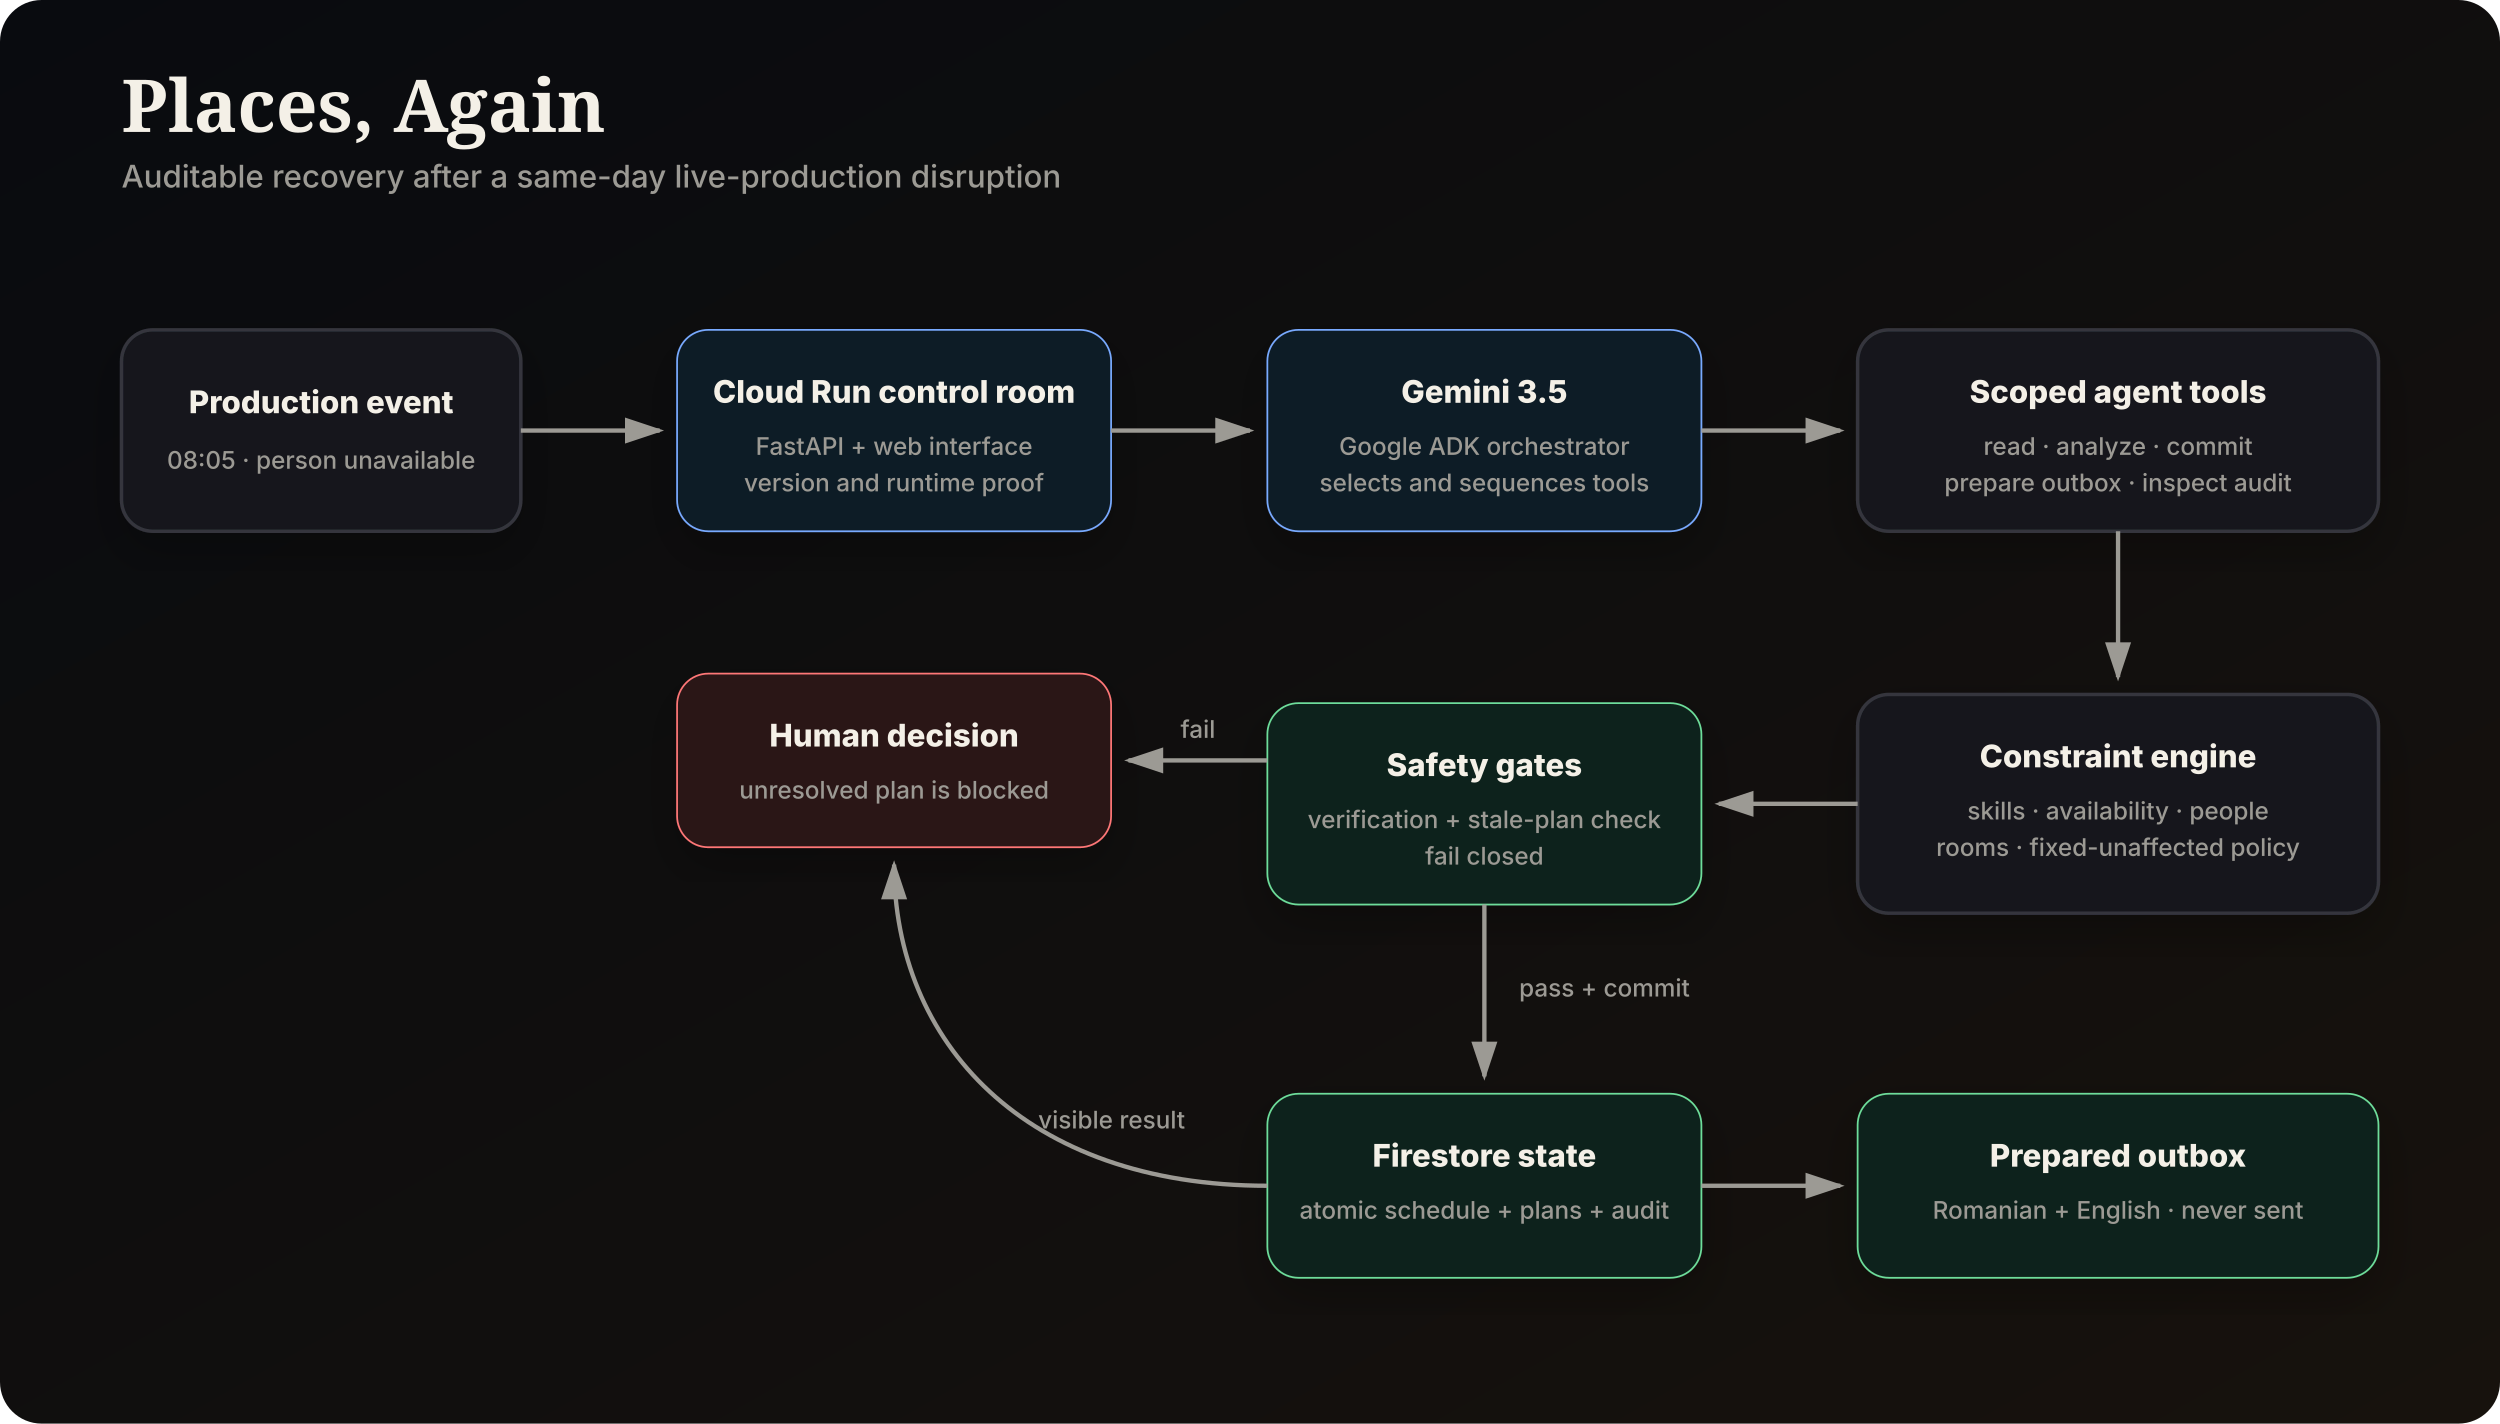
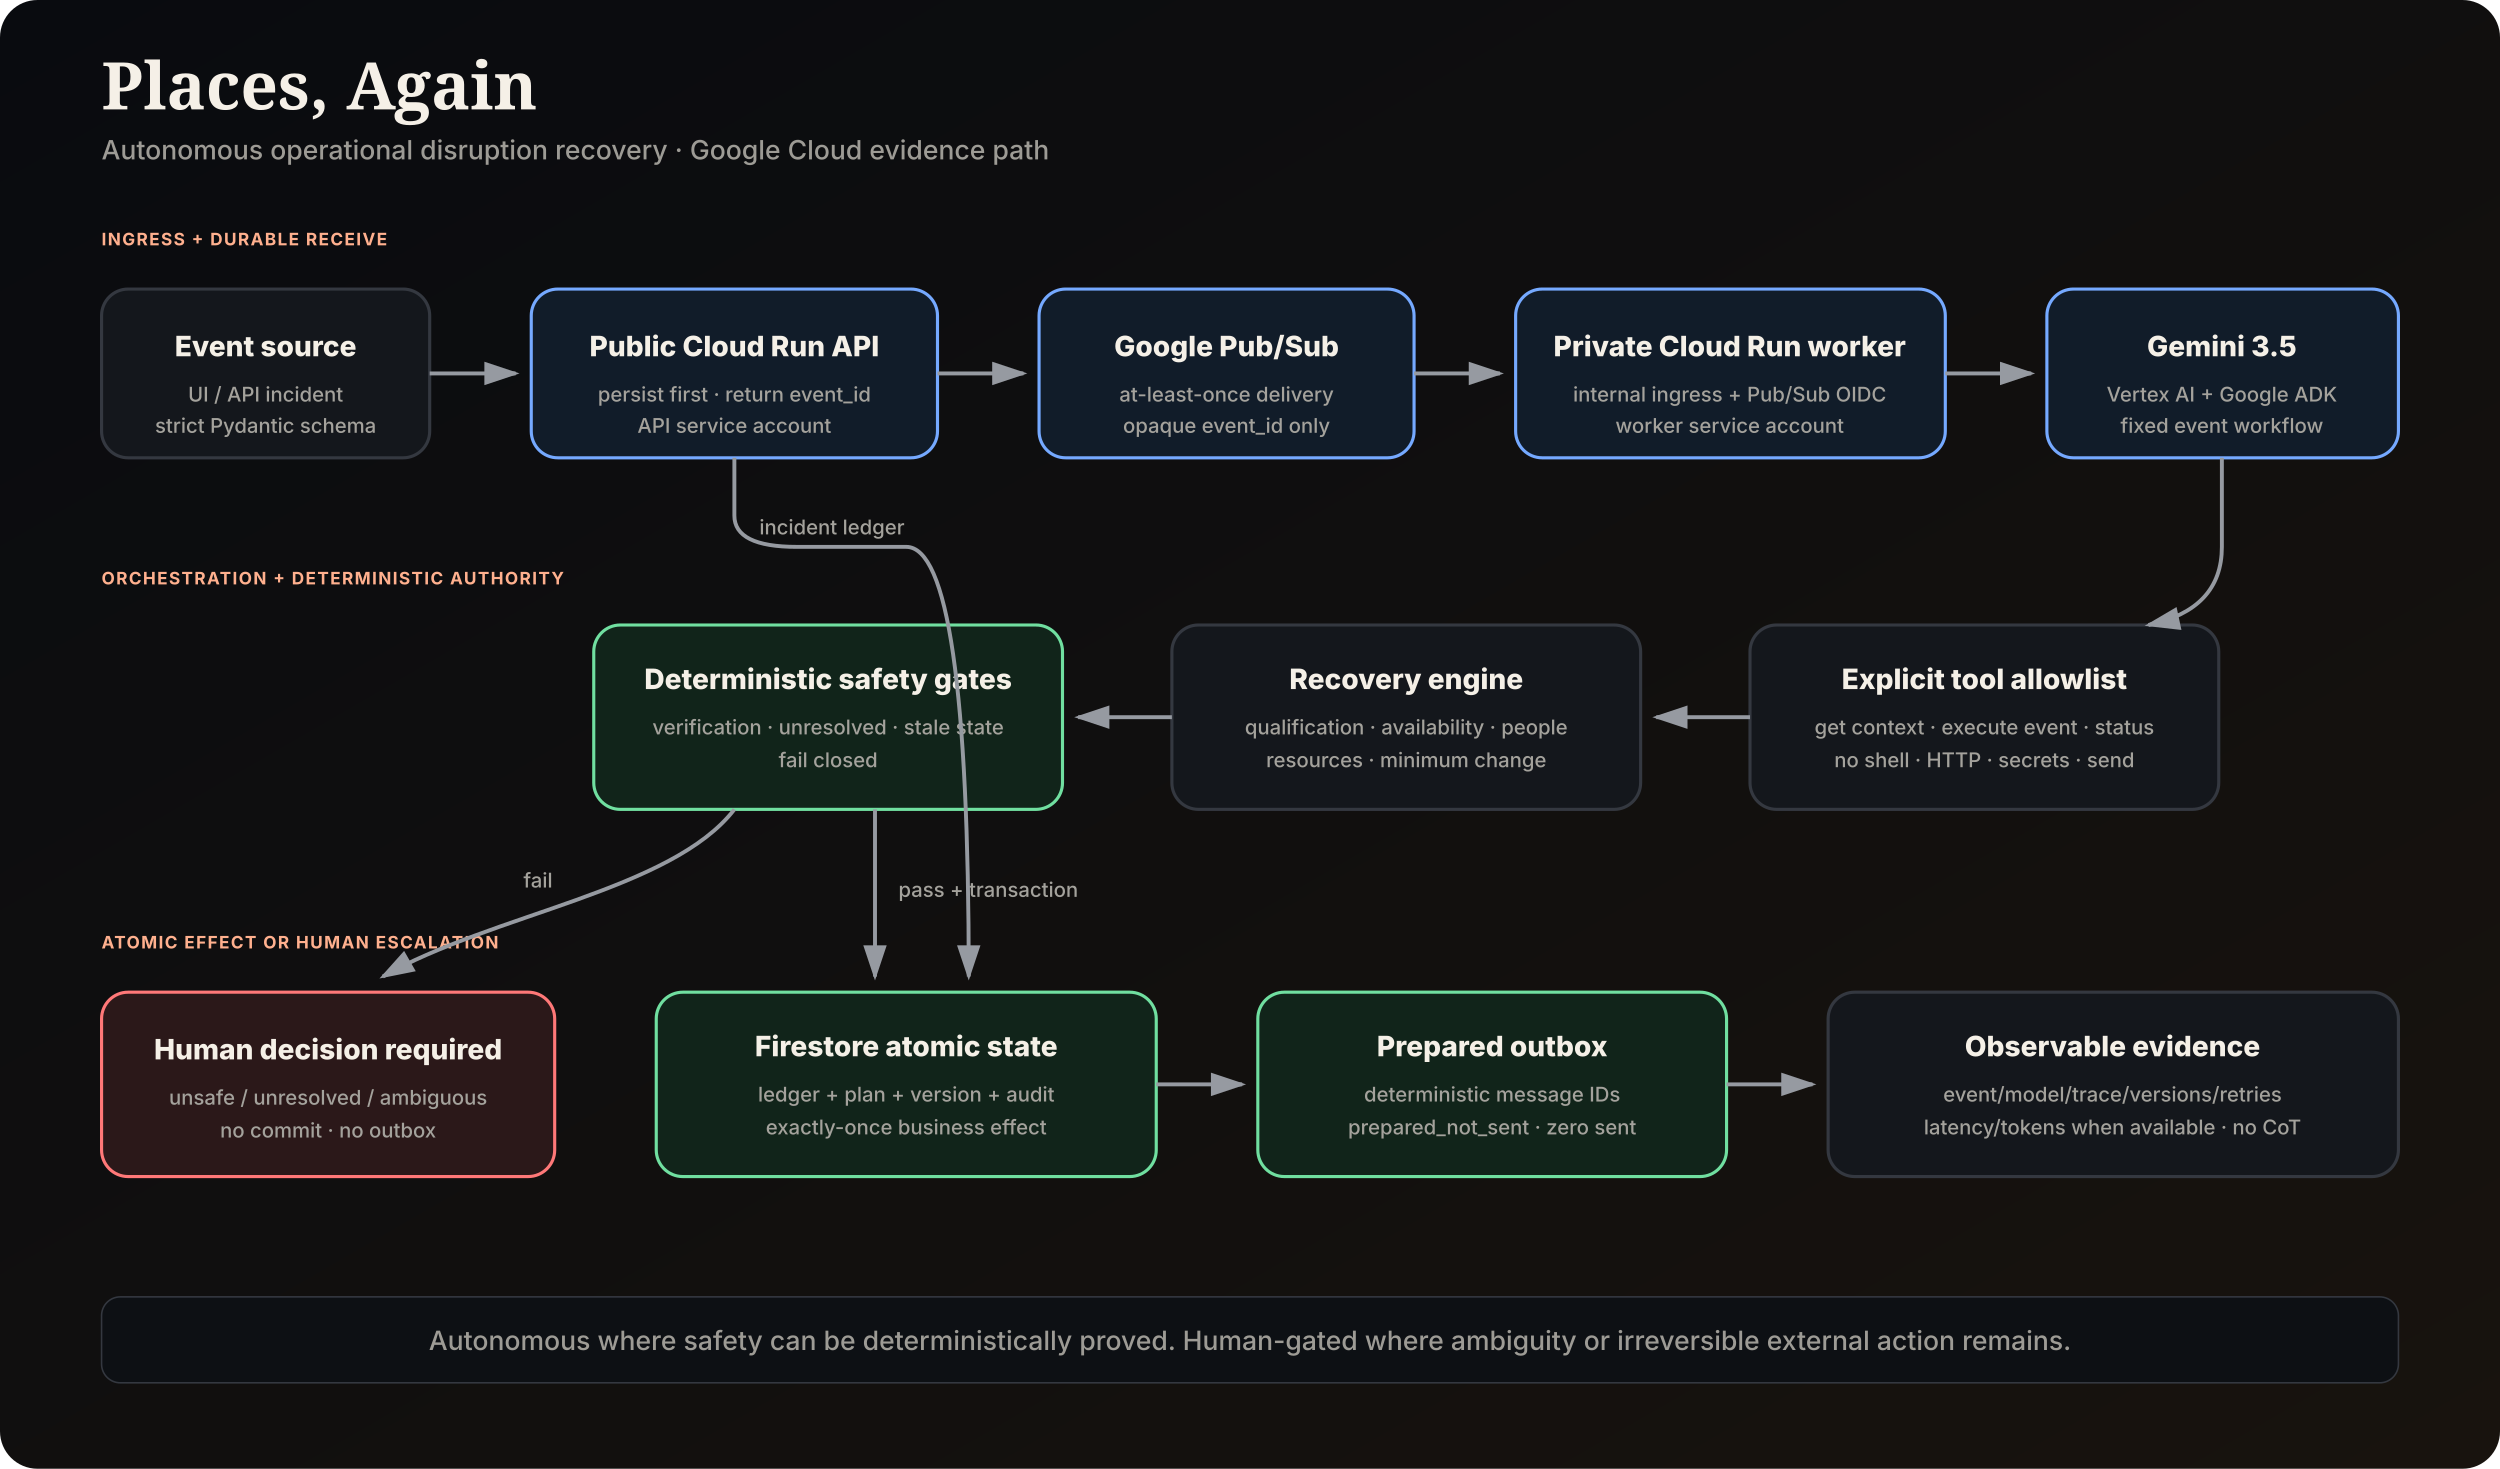
- <svg xmlns="http://www.w3.org/2000/svg" width="1440" height="820" viewBox="0 0 1440 820" role="img" aria-labelledby="title desc">
+ <svg xmlns="http://www.w3.org/2000/svg" width="1600" height="940" viewBox="0 0 1600 940" role="img" aria-labelledby="title desc">
  <defs>
    <linearGradient id="bg" x1="0" y1="0" x2="1" y2="1">
      <stop stop-color="#090b0f" />
-       <stop offset="1" stop-color="#17120d" />
+       <stop offset="1" stop-color="#18130e" />
    </linearGradient>
-     <filter id="shadow" x="-20%" y="-20%" width="140%" height="140%">
-       <feDropShadow dx="0" dy="12" stdDeviation="14" flood-opacity=".25" />
-     </filter>
    <marker id="arrow" markerWidth="10" markerHeight="10" refX="8" refY="3" orient="auto">
-       <path d="M0,0 L0,6 L9,3 z" fill="#9c9a94" />
+       <path d="M0,0 L0,6 L9,3 z" fill="#969aa1" />
    </marker>
-     <style>
-       .title{font:700 42px Georgia,serif;fill:#f4f0e7}.sub{font:500 18px Inter,Arial,sans-serif;fill:#9c9a94}.label{font:800 18px Inter,Arial,sans-serif;fill:#f4f0e7}.small{font:500 14px Inter,Arial,sans-serif;fill:#9c9a94}.box{fill:#14171c;stroke:#34363d;stroke-width:2}.google{fill:#111c27;stroke:#78aaff}.safe{fill:#11241a;stroke:#6ddd9b}.stop{fill:#291719;stroke:#ff7777}.line{fill:none;stroke:#9c9a94;stroke-width:2.5;marker-end:url(#arrow)}
-     </style>
+     <style>.title{font:700 42px Georgia,serif;fill:#f5f0e7}.sub{font:500 17px Inter,Arial,sans-serif;fill:#9d9b95}.label{font:800 18px Inter,Arial,sans-serif;fill:#f5f0e7}.small{font:500 13px Inter,Arial,sans-serif;fill:#a4a29c}.tiny{font:700 11px Inter,Arial,sans-serif;fill:#ffb08e;letter-spacing:.08em}.box{fill:#14171c;stroke:#343840;stroke-width:2}.google{fill:#111c29;stroke:#75a9ff;stroke-width:2}.safe{fill:#11241a;stroke:#70dfa0;stroke-width:2}.stop{fill:#2b1819;stroke:#ff7878;stroke-width:2}.line{fill:none;stroke:#969aa1;stroke-width:2.5;marker-end:url(#arrow)}</style>
  </defs>
-   <rect width="1440" height="820" rx="24" fill="url(#bg)" />
-   <text x="70" y="76" class="title">Places, Again</text>
-   <text x="70" y="108" class="sub">Auditable recovery after a same-day live-production disruption</text>
-   <rect x="70" y="190" width="230" height="116" rx="18" class="box" filter="url(#shadow)" />
-   <text x="185" y="238" text-anchor="middle" class="label">Production event</text>
-   <text x="185" y="270" text-anchor="middle" class="small">08:05 · person unavailable</text>
-   <rect x="390" y="190" width="250" height="116" rx="18" class="google" filter="url(#shadow)" />
-   <text x="515" y="232" text-anchor="middle" class="label">Cloud Run control room</text>
-   <text x="515" y="262" text-anchor="middle" class="small">FastAPI + web interface</text>
-   <text x="515" y="283" text-anchor="middle" class="small">version and runtime proof</text>
-   <rect x="730" y="190" width="250" height="116" rx="18" class="google" filter="url(#shadow)" />
-   <text x="855" y="232" text-anchor="middle" class="label">Gemini 3.5</text>
-   <text x="855" y="262" text-anchor="middle" class="small">Google ADK orchestrator</text>
-   <text x="855" y="283" text-anchor="middle" class="small">selects and sequences tools</text>
-   <rect x="1070" y="190" width="300" height="116" rx="18" class="box" filter="url(#shadow)" />
-   <text x="1220" y="232" text-anchor="middle" class="label">Scoped agent tools</text>
-   <text x="1220" y="262" text-anchor="middle" class="small">read · analyze · commit</text>
-   <text x="1220" y="283" text-anchor="middle" class="small">prepare outbox · inspect audit</text>
-   <path d="M300 248 H380" class="line" />
-   <path d="M640 248 H720" class="line" />
-   <path d="M980 248 H1060" class="line" />
-   <rect x="1070" y="400" width="300" height="126" rx="18" class="box" filter="url(#shadow)" />
-   <text x="1220" y="442" text-anchor="middle" class="label">Constraint engine</text>
-   <text x="1220" y="472" text-anchor="middle" class="small">skills · availability · people</text>
-   <text x="1220" y="493" text-anchor="middle" class="small">rooms · fixed-unaffected policy</text>
-   <path d="M1220 306 V390" class="line" />
-   <rect x="730" y="405" width="250" height="116" rx="18" class="safe" filter="url(#shadow)" />
-   <text x="855" y="447" text-anchor="middle" class="label">Safety gates</text>
-   <text x="855" y="477" text-anchor="middle" class="small">verification + stale-plan check</text>
-   <text x="855" y="498" text-anchor="middle" class="small">fail closed</text>
-   <path d="M1070 463 H990" class="line" />
-   <rect x="390" y="388" width="250" height="100" rx="18" class="stop" filter="url(#shadow)" />
-   <text x="515" y="430" text-anchor="middle" class="label">Human decision</text>
-   <text x="515" y="460" text-anchor="middle" class="small">unresolved plan is blocked</text>
-   <path d="M730 438 H650" class="line" />
-   <text x="690" y="425" text-anchor="middle" class="small">fail</text>
-   <rect x="730" y="630" width="250" height="106" rx="18" class="safe" filter="url(#shadow)" />
-   <text x="855" y="672" text-anchor="middle" class="label">Firestore state</text>
-   <text x="855" y="702" text-anchor="middle" class="small">atomic schedule + plans + audit</text>
-   <rect x="1070" y="630" width="300" height="106" rx="18" class="safe" filter="url(#shadow)" />
-   <text x="1220" y="672" text-anchor="middle" class="label">Prepared outbox</text>
-   <text x="1220" y="702" text-anchor="middle" class="small">Romanian + English · never sent</text>
-   <path d="M855 521 V620" class="line" />
-   <text x="875" y="574" class="small">pass + commit</text>
-   <path d="M980 683 H1060" class="line" />
-   <path d="M730 683 C590 683 515 600 515 498" class="line" />
-   <text x="598" y="650" class="small">visible result</text>
+   <rect width="1600" height="940" rx="24" fill="url(#bg)" />
+   <text x="65" y="70" class="title">Places, Again</text>
+   <text x="65" y="102" class="sub">Autonomous operational disruption recovery · Google Cloud evidence path</text>
+   <text x="65" y="157" class="tiny">INGRESS + DURABLE RECEIVE</text>
+   <rect x="65" y="185" width="210" height="108" rx="17" class="box" />
+   <text x="170" y="228" text-anchor="middle" class="label">Event source</text>
+   <text x="170" y="257" text-anchor="middle" class="small">UI / API incident</text>
+   <text x="170" y="277" text-anchor="middle" class="small">strict Pydantic schema</text>
+   <rect x="340" y="185" width="260" height="108" rx="17" class="google" />
+   <text x="470" y="228" text-anchor="middle" class="label">Public Cloud Run API</text>
+   <text x="470" y="257" text-anchor="middle" class="small">persist first · return event_id</text>
+   <text x="470" y="277" text-anchor="middle" class="small">API service account</text>
+   <rect x="665" y="185" width="240" height="108" rx="17" class="google" />
+   <text x="785" y="228" text-anchor="middle" class="label">Google Pub/Sub</text>
+   <text x="785" y="257" text-anchor="middle" class="small">at-least-once delivery</text>
+   <text x="785" y="277" text-anchor="middle" class="small">opaque event_id only</text>
+   <rect x="970" y="185" width="275" height="108" rx="17" class="google" />
+   <text x="1107" y="228" text-anchor="middle" class="label">Private Cloud Run worker</text>
+   <text x="1107" y="257" text-anchor="middle" class="small">internal ingress + Pub/Sub OIDC</text>
+   <text x="1107" y="277" text-anchor="middle" class="small">worker service account</text>
+   <rect x="1310" y="185" width="225" height="108" rx="17" class="google" />
+   <text x="1422" y="228" text-anchor="middle" class="label">Gemini 3.5</text>
+   <text x="1422" y="257" text-anchor="middle" class="small">Vertex AI + Google ADK</text>
+   <text x="1422" y="277" text-anchor="middle" class="small">fixed event workflow</text>
+   <path d="M275 239 H330" class="line" />
+   <path d="M600 239 H655" class="line" />
+   <path d="M905 239 H960" class="line" />
+   <path d="M1245 239 H1300" class="line" />
+   <text x="65" y="374" class="tiny">ORCHESTRATION + DETERMINISTIC AUTHORITY</text>
+   <rect x="1120" y="400" width="300" height="118" rx="17" class="box" />
+   <text x="1270" y="441" text-anchor="middle" class="label">Explicit tool allowlist</text>
+   <text x="1270" y="470" text-anchor="middle" class="small">get context · execute event · status</text>
+   <text x="1270" y="491" text-anchor="middle" class="small">no shell · HTTP · secrets · send</text>
+   <rect x="750" y="400" width="300" height="118" rx="17" class="box" />
+   <text x="900" y="441" text-anchor="middle" class="label">Recovery engine</text>
+   <text x="900" y="470" text-anchor="middle" class="small">qualification · availability · people</text>
+   <text x="900" y="491" text-anchor="middle" class="small">resources · minimum change</text>
+   <rect x="380" y="400" width="300" height="118" rx="17" class="safe" />
+   <text x="530" y="441" text-anchor="middle" class="label">Deterministic safety gates</text>
+   <text x="530" y="470" text-anchor="middle" class="small">verification · unresolved · stale state</text>
+   <text x="530" y="491" text-anchor="middle" class="small">fail closed</text>
+   <path d="M1422 293 V350 Q1422 390 1375 400" class="line" />
+   <path d="M1120 459 H1060" class="line" />
+   <path d="M750 459 H690" class="line" />
+   <text x="65" y="607" class="tiny">ATOMIC EFFECT OR HUMAN ESCALATION</text>
+   <rect x="65" y="635" width="290" height="118" rx="17" class="stop" />
+   <text x="210" y="678" text-anchor="middle" class="label">Human decision required</text>
+   <text x="210" y="707" text-anchor="middle" class="small">unsafe / unresolved / ambiguous</text>
+   <text x="210" y="728" text-anchor="middle" class="small">no commit · no outbox</text>
+   <rect x="420" y="635" width="320" height="118" rx="17" class="safe" />
+   <text x="580" y="676" text-anchor="middle" class="label">Firestore atomic state</text>
+   <text x="580" y="705" text-anchor="middle" class="small">ledger + plan + version + audit</text>
+   <text x="580" y="726" text-anchor="middle" class="small">exactly-once business effect</text>
+   <rect x="805" y="635" width="300" height="118" rx="17" class="safe" />
+   <text x="955" y="676" text-anchor="middle" class="label">Prepared outbox</text>
+   <text x="955" y="705" text-anchor="middle" class="small">deterministic message IDs</text>
+   <text x="955" y="726" text-anchor="middle" class="small">prepared_not_sent · zero sent</text>
+   <rect x="1170" y="635" width="365" height="118" rx="17" class="box" />
+   <text x="1352" y="676" text-anchor="middle" class="label">Observable evidence</text>
+   <text x="1352" y="705" text-anchor="middle" class="small">event/model/trace/versions/retries</text>
+   <text x="1352" y="726" text-anchor="middle" class="small">latency/tokens when available · no CoT</text>
+   <path d="M470 518 C430 570 315 585 245 625" class="line" />
+   <text x="335" y="568" class="small">fail</text>
+   <path d="M560 518 V625" class="line" />
+   <text x="575" y="574" class="small">pass + transaction</text>
+   <path d="M740 694 H795" class="line" />
+   <path d="M1105 694 H1160" class="line" />
+   <path d="M470 293 V330 Q470 350 510 350 H580 Q620 350 620 625" class="line" />
+   <text x="486" y="342" class="small">incident ledger</text>
+   <rect x="65" y="830" width="1470" height="55" rx="12" fill="#0d1014" stroke="#343840" />
+   <text x="800" y="864" text-anchor="middle" class="sub">Autonomous where safety can be deterministically proved. Human-gated where ambiguity or irreversible external action remains.</text>
</svg>
